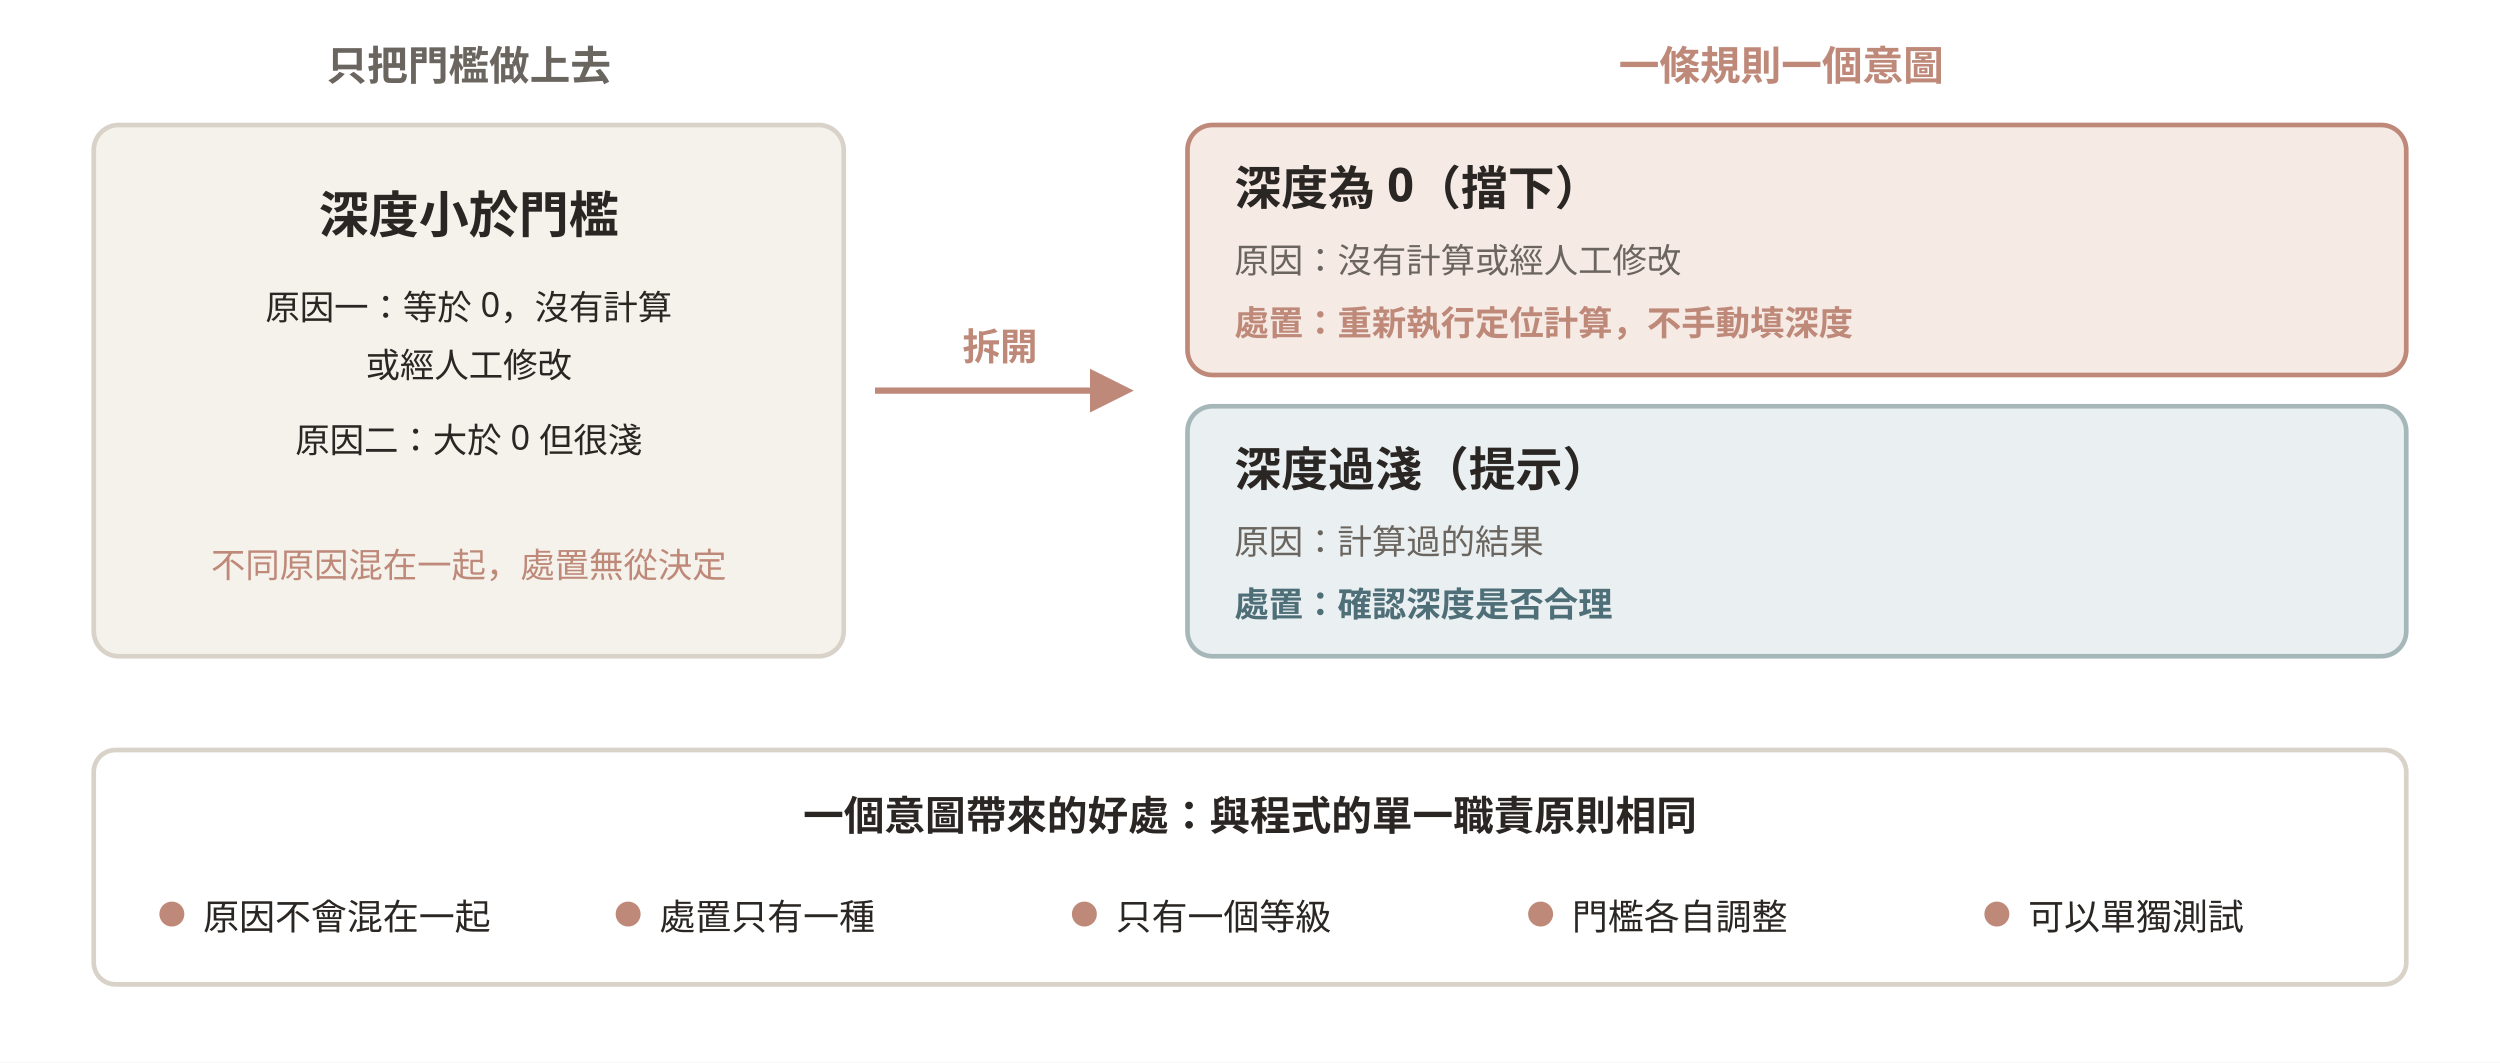
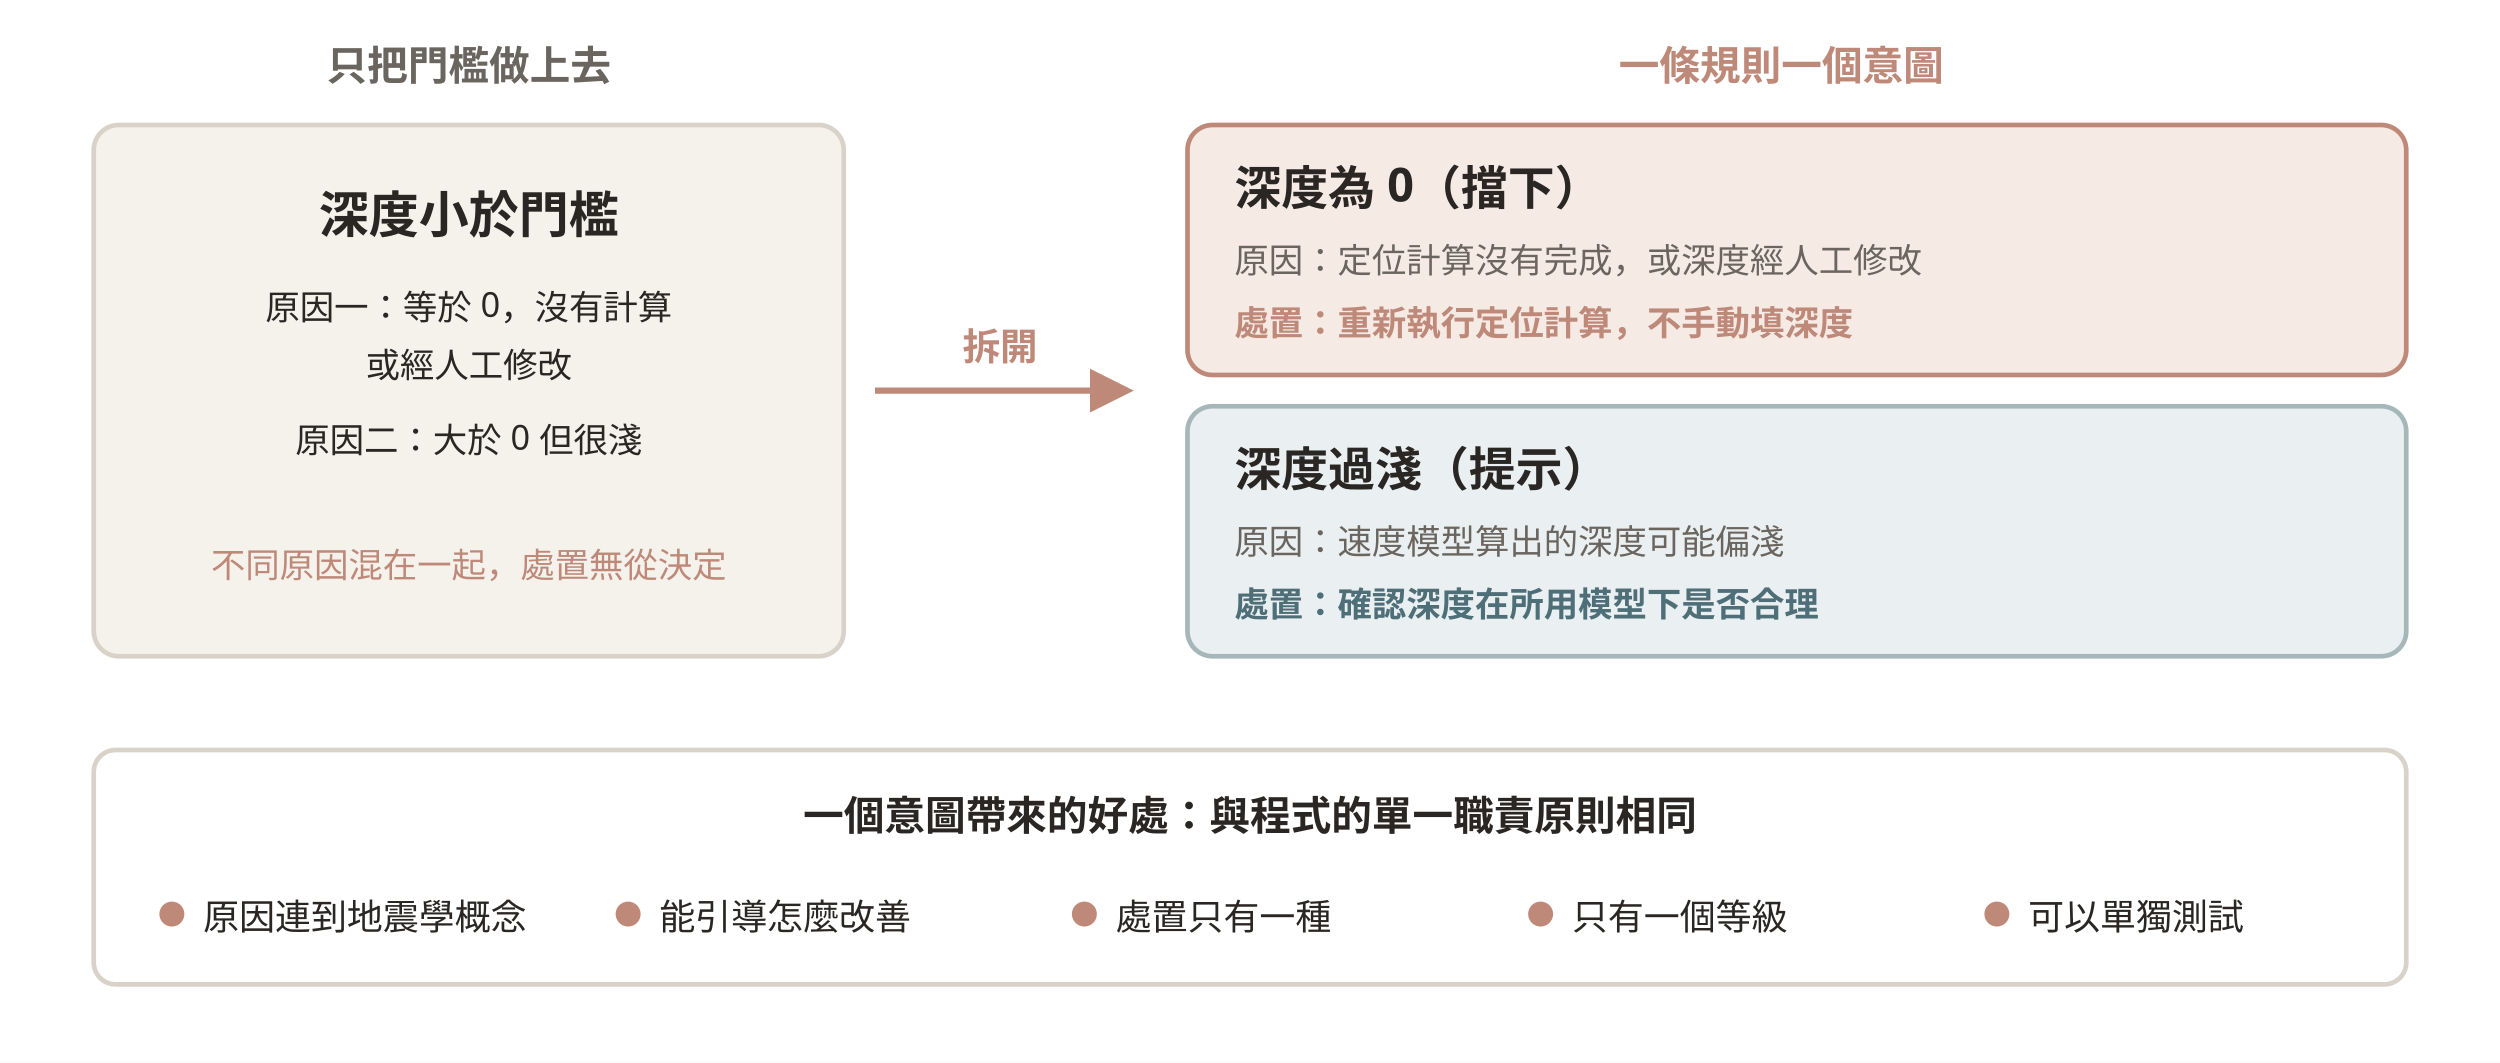
<svg xmlns="http://www.w3.org/2000/svg" viewBox="0 0 1600 680" width="1600" height="680" font-family="PingFang TC, Hiragino Sans GB, sans-serif">
  <defs>
    <marker id="ah" viewBox="0 0 10 10" refX="8" refY="5" markerWidth="7" markerHeight="7" orient="auto-start-reverse">
      <path d="M0,0 L10,5 L0,10 z" fill="#6B6560" />
    </marker>
    <marker id="ahr" viewBox="0 0 10 10" refX="8" refY="5" markerWidth="7" markerHeight="7" orient="auto-start-reverse">
      <path d="M0,0 L10,5 L0,10 z" fill="#BE8979" />
    </marker>
  </defs>
  <rect width="1600" height="680" fill="#FFFFFF" />
  <text x="300" y="40.0" font-size="26" fill="#6B6560" font-weight="600" text-anchor="middle" dominant-baseline="central">只把門檻做上去</text>
  <rect x="60" y="80" width="480" height="340" rx="16" fill="#F5F2EC" stroke="#D8D2C9" stroke-width="3" />
  <text x="300" y="135.0" font-size="32" fill="#2A2623" font-weight="600" text-anchor="middle" dominant-baseline="central">深度小於門檻</text>
  <text x="300" y="195.0" font-size="22" fill="#2A2623" text-anchor="middle" dominant-baseline="central">原因一：等於 0，沒有計算</text>
  <text x="300" y="232.0" font-size="22" fill="#2A2623" text-anchor="middle" dominant-baseline="central">或經人工修改</text>
  <text x="300" y="280.0" font-size="22" fill="#2A2623" text-anchor="middle" dominant-baseline="central">原因二：大於 0 但很淺</text>
  <text x="300" y="360.0" font-size="22" fill="#BE8979" text-anchor="middle" dominant-baseline="central">不同原因混在一起，處置無從決定</text>
  <polyline points="560,250 720,250" fill="none" stroke="#BE8979" stroke-width="4" marker-end="url(#ahr)" />
  <text x="640" y="220.0" font-size="24" fill="#BE8979" font-weight="600" text-anchor="middle" dominant-baseline="central">拆開</text>
  <text x="1140" y="40.0" font-size="26" fill="#BE8979" font-weight="600" text-anchor="middle" dominant-baseline="central">一條規則一個意圖</text>
  <rect x="760" y="80" width="780" height="160" rx="16" fill="#F6EAE5" stroke="#BE8979" stroke-width="3" />
  <text x="790" y="118.0" font-size="30" fill="#2A2623" font-weight="600" text-anchor="start" dominant-baseline="central">深度為 0（擋下）</text>
-   <text x="790" y="165.0" font-size="22" fill="#6B6560" text-anchor="start" dominant-baseline="central">原因：沒有計算或經人工修改</text>
+   <text x="790" y="165.0" font-size="22" fill="#6B6560" text-anchor="start" dominant-baseline="central">原因：定位計算沒有完成，或深度經人工修改</text>
  <text x="790" y="205.0" font-size="22" fill="#BE8979" font-weight="600" text-anchor="start" dominant-baseline="central">處置：重新執行定位計算，不手動填深度</text>
  <rect x="760" y="260" width="780" height="160" rx="16" fill="#EAF0F1" stroke="#A6B7BA" stroke-width="3" />
  <text x="790" y="298.0" font-size="30" fill="#2A2623" font-weight="600" text-anchor="start" dominant-baseline="central">深度過淺（提示）</text>
-   <text x="790" y="345.0" font-size="22" fill="#6B6560" text-anchor="start" dominant-baseline="central">原因：計算過的結果</text>
-   <text x="790" y="385.0" font-size="22" fill="#4E6E78" font-weight="600" text-anchor="start" dominant-baseline="central">處置：確認深度是否合理</text>
+   <text x="790" y="345.0" font-size="22" fill="#6B6560" text-anchor="start" dominant-baseline="central">原因：速度模型算出的深度可能偏淺</text>
+   <text x="790" y="385.0" font-size="22" fill="#4E6E78" font-weight="600" text-anchor="start" dominant-baseline="central">處置：確認深度在所用模型下是否合理</text>
  <rect x="60" y="480" width="1480" height="150" rx="14" fill="#FFFFFF" stroke="#D8D2C9" stroke-width="3" />
  <text x="800" y="520.0" font-size="26" fill="#2A2623" font-weight="600" text-anchor="middle" dominant-baseline="central">一個意圖帶來的好處：與程式的單一職責原則相同</text>
  <circle cx="110" cy="585" r="8" fill="#BE8979" />
-   <text x="130" y="585.0" font-size="23" fill="#2A2623" text-anchor="start" dominant-baseline="central">原因不會混在一起</text>
+   <text x="130" y="585.0" font-size="23" fill="#2A2623" text-anchor="start" dominant-baseline="central">原因連到地震學概念</text>
  <circle cx="402" cy="585" r="8" fill="#BE8979" />
-   <text x="422" y="585.0" font-size="23" fill="#2A2623" text-anchor="start" dominant-baseline="central">處置只有一種</text>
+   <text x="422" y="585.0" font-size="23" fill="#2A2623" text-anchor="start" dominant-baseline="central">能引導怎麼改善</text>
  <circle cx="694" cy="585" r="8" fill="#BE8979" />
-   <text x="714" y="585.0" font-size="23" fill="#2A2623" text-anchor="start" dominant-baseline="central">只有一個等級</text>
+   <text x="714" y="585.0" font-size="23" fill="#2A2623" text-anchor="start" dominant-baseline="central">處置只有一種</text>
  <circle cx="986" cy="585" r="8" fill="#BE8979" />
-   <text x="1006" y="585.0" font-size="23" fill="#2A2623" text-anchor="start" dominant-baseline="central">門檻各自調整</text>
+   <text x="1006" y="585.0" font-size="23" fill="#2A2623" text-anchor="start" dominant-baseline="central">只有一個等級</text>
  <circle cx="1278" cy="585" r="8" fill="#BE8979" />
  <text x="1298" y="585.0" font-size="23" fill="#2A2623" text-anchor="start" dominant-baseline="central">可以單獨測試</text>
</svg>
